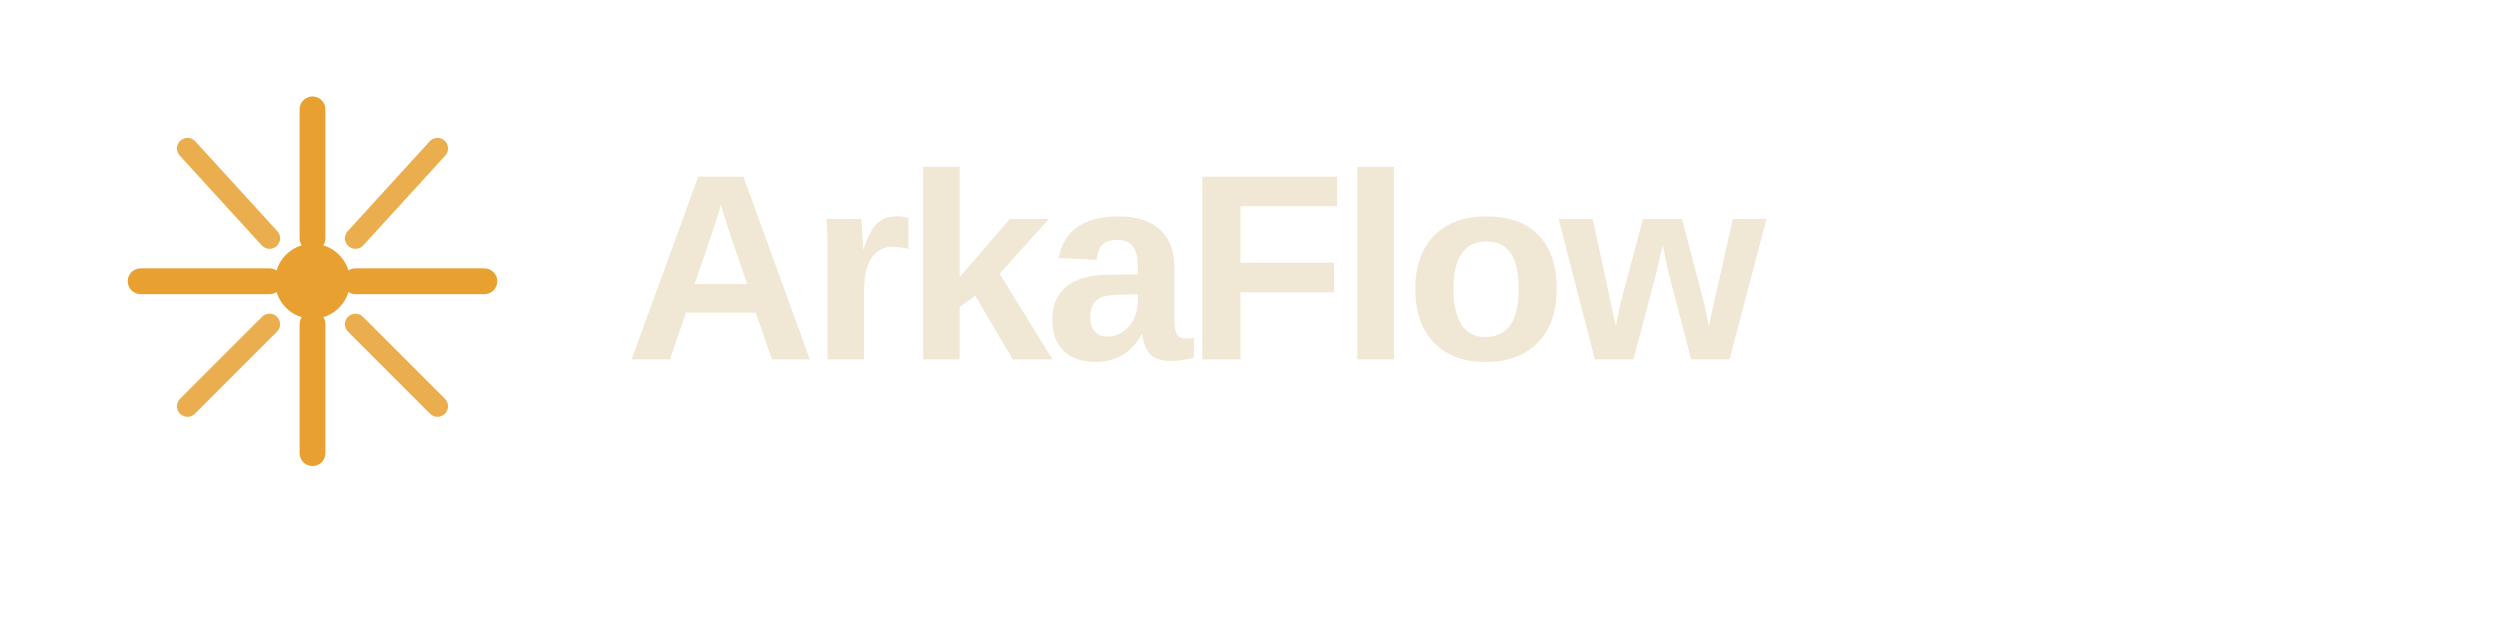
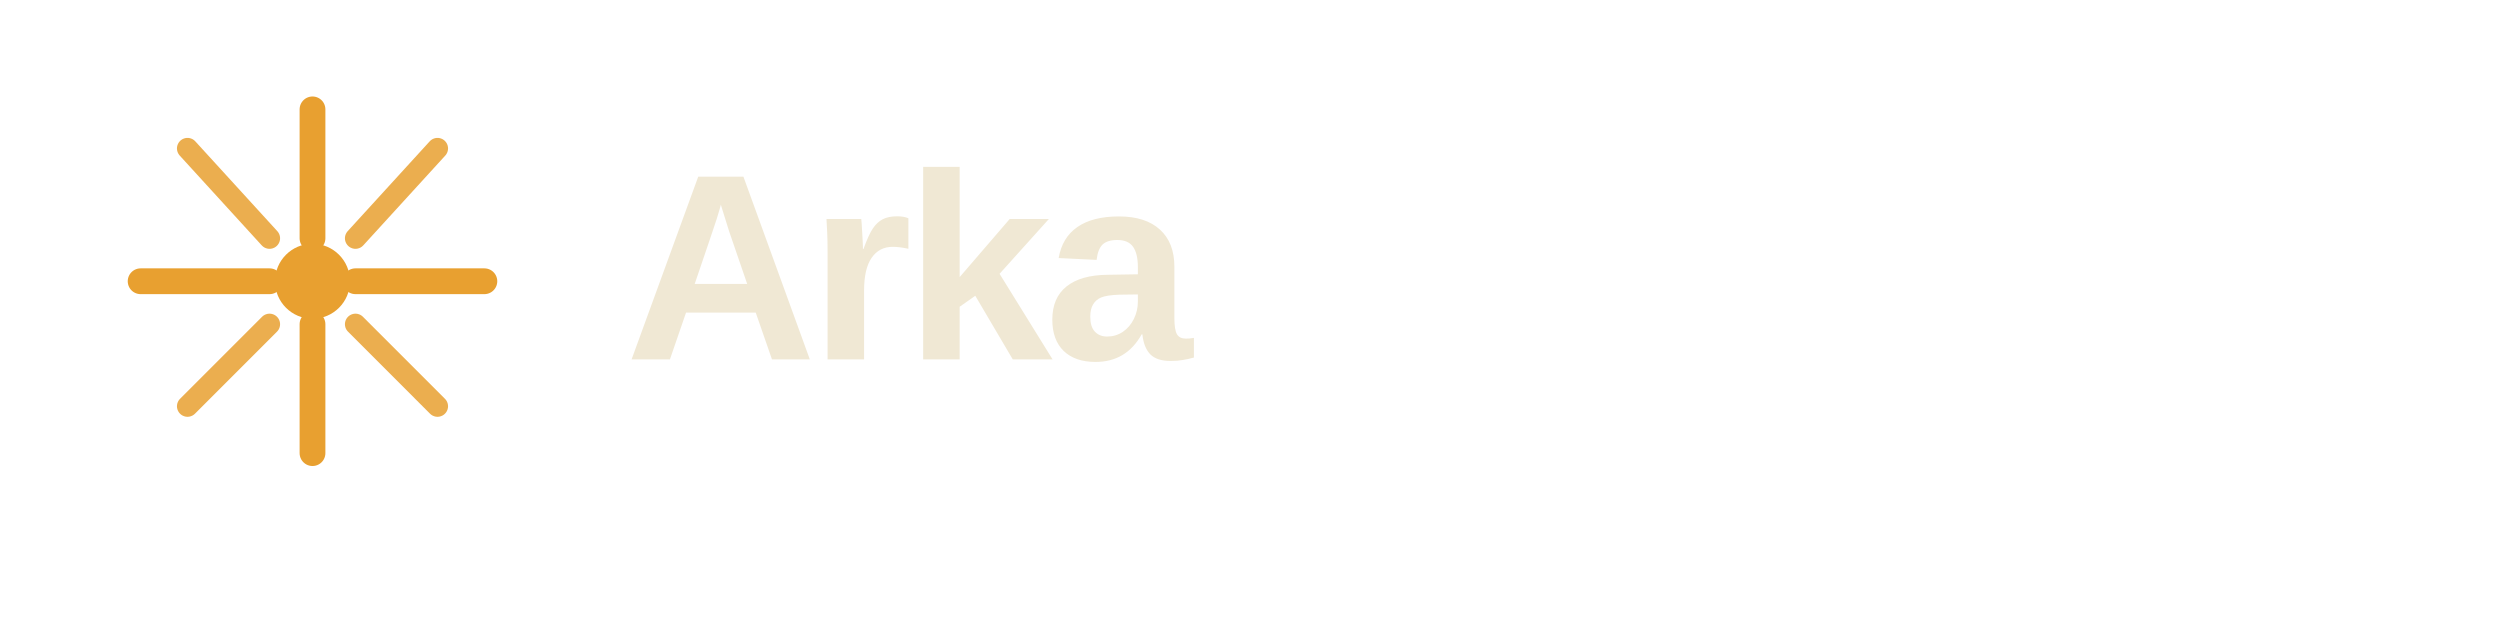
<svg xmlns="http://www.w3.org/2000/svg" viewBox="0 0 320 80" width="320" height="80" role="img">
  <g transform="translate(12, 8)" fill="none">
    <circle cx="28" cy="28" r="4.8" fill="#e8a030" />
    <line x1="28" y1="22.5" x2="28" y2="6" stroke="#e8a030" stroke-width="3.3" stroke-linecap="round" />
    <line x1="33.5" y1="22.5" x2="44" y2="11" stroke="#e8a030" stroke-width="2.7" stroke-linecap="round" opacity=".85" />
    <line x1="33.5" y1="28" x2="50" y2="28" stroke="#e8a030" stroke-width="3.3" stroke-linecap="round" />
    <line x1="33.5" y1="33.5" x2="44" y2="44" stroke="#e8a030" stroke-width="2.7" stroke-linecap="round" opacity=".85" />
    <line x1="28" y1="33.5" x2="28" y2="50" stroke="#e8a030" stroke-width="3.3" stroke-linecap="round" />
    <line x1="22.5" y1="33.5" x2="12" y2="44" stroke="#e8a030" stroke-width="2.7" stroke-linecap="round" opacity=".85" />
    <line x1="22.5" y1="28" x2="6" y2="28" stroke="#e8a030" stroke-width="3.3" stroke-linecap="round" />
    <line x1="22.5" y1="22.5" x2="12" y2="11" stroke="#e8a030" stroke-width="2.7" stroke-linecap="round" opacity=".85" />
  </g>
-   <text x="80" y="46" font-family="'Bricolage Grotesque', 'Helvetica Neue', Arial, sans-serif" font-size="34" font-weight="700" letter-spacing="-1" fill="#f0e8d4">ArkaFlow</text>
+   <text x="80" y="46" font-family="'Bricolage Grotesque', 'Helvetica Neue', Arial, sans-serif" font-size="34" font-weight="700" letter-spacing="-1" fill="#f0e8d4">Arka</text>
</svg>
